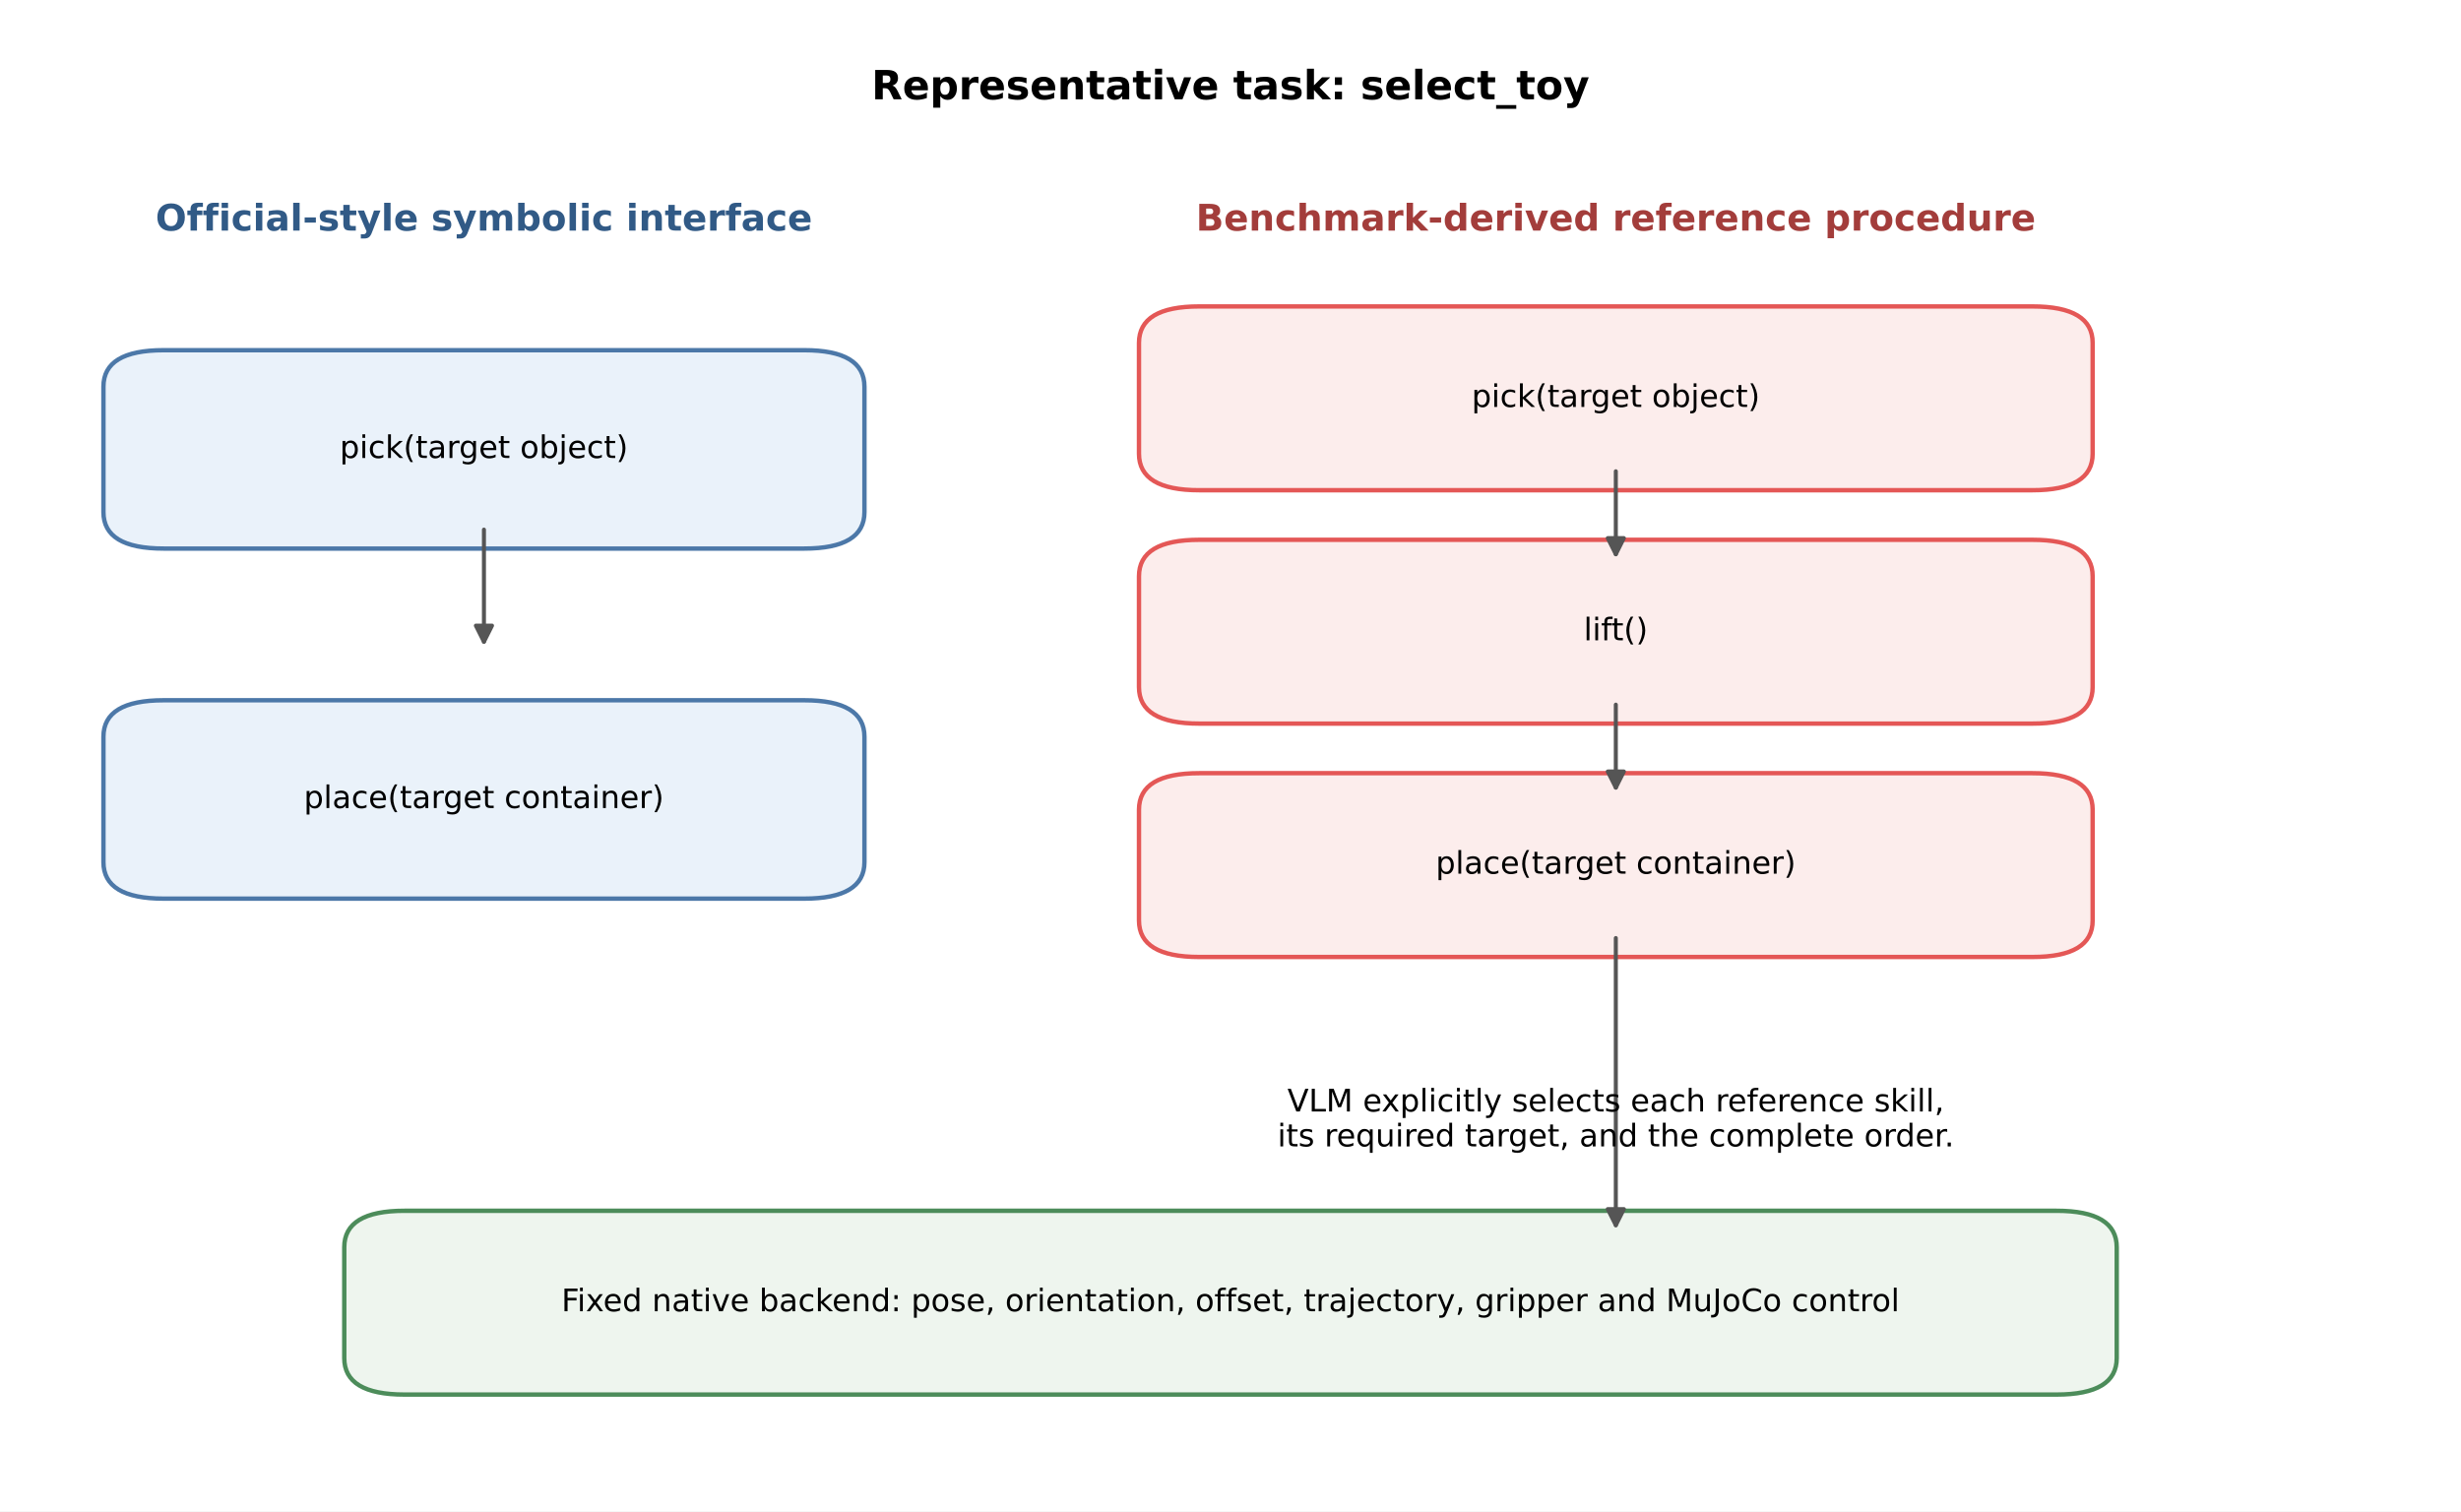
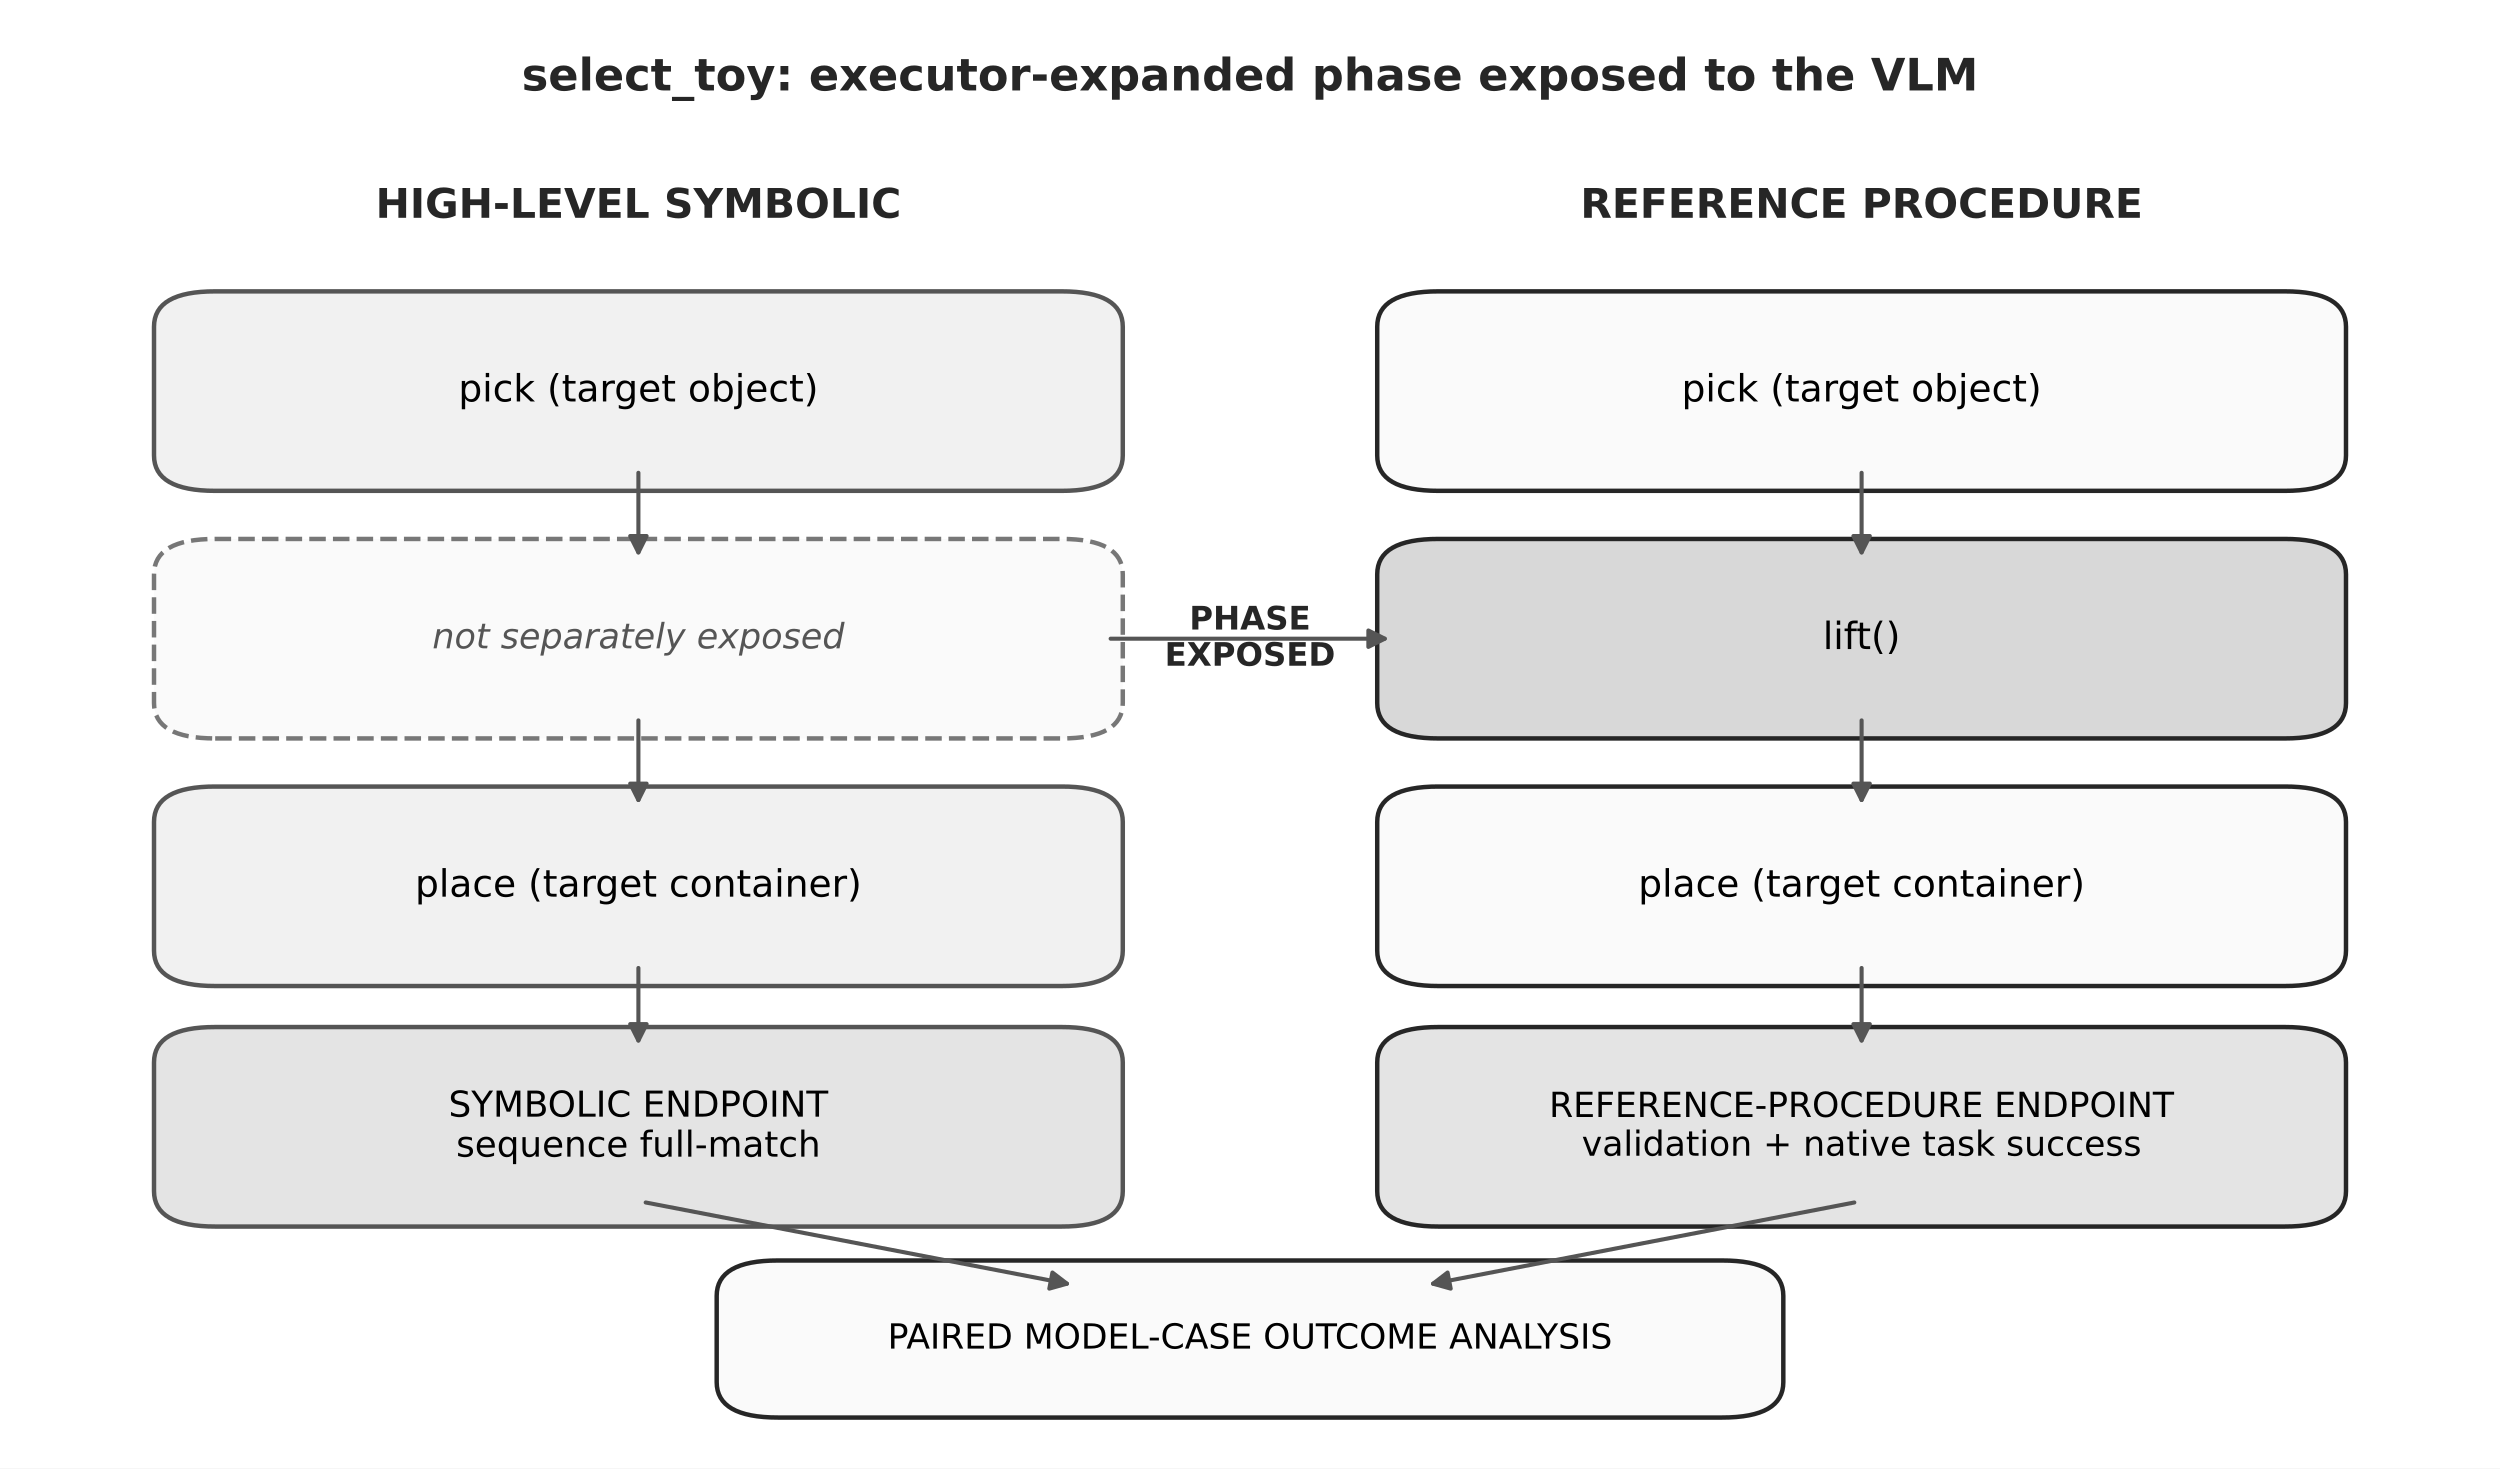
- <svg xmlns="http://www.w3.org/2000/svg" width="671.76pt" height="412.56pt" viewBox="0 0 671.76 412.56" version="1.1">
+ <svg xmlns="http://www.w3.org/2000/svg" width="671.76pt" height="394.56pt" viewBox="0 0 671.76 394.56" version="1.1">
  <defs>
    <style type="text/css">*{stroke-linejoin: round; stroke-linecap: butt}</style>
  </defs>
  <g id="figure_1">
    <g id="patch_1">
-       <path d="M 0 412.56 L 671.76 412.56 L 671.76 0 L 0 0 z " style="fill: #ffffff" />
+       <path d="M 0 394.56 L 671.76 394.56 L 671.76 0 L 0 0 z " style="fill: #ffffff" />
    </g>
    <g id="axes_1">
      <g id="patch_2">
-         <path d="M 44.67 149.741 L 219.527 149.741 Q 235.961 149.741 235.961 139.787 L 235.961 105.546 Q 235.961 95.592 219.527 95.592 L 44.67 95.592 Q 28.236 95.592 28.236 105.546 L 28.236 139.787 Q 28.236 149.741 44.67 149.741 z " clip-path="url(#pda1d383da4)" style="fill: #eaf2fa; stroke: #4c78a8; stroke-width: 1.2; stroke-linejoin: miter" />
+         <path d="M 57.817 131.892 L 285.263 131.892 Q 301.697 131.892 301.697 122.388 L 301.697 87.794 Q 301.697 78.29 285.263 78.29 L 57.817 78.29 Q 41.383 78.29 41.383 87.794 L 41.383 122.388 Q 41.383 131.892 57.817 131.892 z " clip-path="url(#pb98c710739)" style="fill: #f1f1f1; stroke: #555555; stroke-width: 1.2; stroke-linejoin: miter" />
      </g>
      <g id="patch_3">
-         <path d="M 132.098 144.573 Q 132.098 160.49 132.098 175.176 " clip-path="url(#pda1d383da4)" style="fill: none; stroke: #555555; stroke-width: 1.1; stroke-linecap: round" />
-         <path d="M 134.298 170.776 L 132.098 175.176 L 129.898 170.776 z " clip-path="url(#pda1d383da4)" style="fill: #555555; stroke: #555555; stroke-width: 1.1; stroke-linecap: round" />
+         <path d="M 57.817 198.42 L 285.263 198.42 Q 301.697 198.42 301.697 188.916 L 301.697 154.322 Q 301.697 144.818 285.263 144.818 L 57.817 144.818 Q 41.383 144.818 41.383 154.322 L 41.383 188.916 Q 41.383 198.42 57.817 198.42 z " clip-path="url(#pb98c710739)" style="fill: #fafafa; stroke-dasharray: 4.44,1.92; stroke-dashoffset: 0; stroke: #777777; stroke-width: 1.2; stroke-linejoin: miter" />
      </g>
      <g id="patch_4">
-         <path d="M 44.67 245.3 L 219.527 245.3 Q 235.961 245.3 235.961 235.346 L 235.961 201.104 Q 235.961 191.15 219.527 191.15 L 44.67 191.15 Q 28.236 191.15 28.236 201.104 L 28.236 235.346 Q 28.236 245.3 44.67 245.3 z " clip-path="url(#pda1d383da4)" style="fill: #eaf2fa; stroke: #4c78a8; stroke-width: 1.2; stroke-linejoin: miter" />
+         <path d="M 57.817 264.948 L 285.263 264.948 Q 301.697 264.948 301.697 255.444 L 301.697 220.85 Q 301.697 211.346 285.263 211.346 L 57.817 211.346 Q 41.383 211.346 41.383 220.85 L 41.383 255.444 Q 41.383 264.948 57.817 264.948 z " clip-path="url(#pb98c710739)" style="fill: #f1f1f1; stroke: #555555; stroke-width: 1.2; stroke-linejoin: miter" />
      </g>
      <g id="patch_5">
-         <path d="M 327.334 133.815 L 554.781 133.815 Q 571.215 133.815 571.215 123.861 L 571.215 93.601 Q 571.215 83.647 554.781 83.647 L 327.334 83.647 Q 310.9 83.647 310.9 93.601 L 310.9 123.861 Q 310.9 133.815 327.334 133.815 z " clip-path="url(#pda1d383da4)" style="fill: #fcedec; stroke: #e45756; stroke-width: 1.2; stroke-linejoin: miter" />
+         <path d="M 386.497 131.892 L 613.943 131.892 Q 630.377 131.892 630.377 122.388 L 630.377 87.794 Q 630.377 78.29 613.943 78.29 L 386.497 78.29 Q 370.063 78.29 370.063 87.794 L 370.063 122.388 Q 370.063 131.892 386.497 131.892 z " clip-path="url(#pb98c710739)" style="fill: #fafafa; stroke: #262626; stroke-width: 1.2; stroke-linejoin: miter" />
      </g>
      <g id="patch_6">
-         <path d="M 327.334 197.52 L 554.781 197.52 Q 571.215 197.52 571.215 187.566 L 571.215 157.306 Q 571.215 147.352 554.781 147.352 L 327.334 147.352 Q 310.9 147.352 310.9 157.306 L 310.9 187.566 Q 310.9 197.52 327.334 197.52 z " clip-path="url(#pda1d383da4)" style="fill: #fcedec; stroke: #e45756; stroke-width: 1.2; stroke-linejoin: miter" />
+         <path d="M 386.497 198.42 L 613.943 198.42 Q 630.377 198.42 630.377 188.916 L 630.377 154.322 Q 630.377 144.818 613.943 144.818 L 386.497 144.818 Q 370.063 144.818 370.063 154.322 L 370.063 188.916 Q 370.063 198.42 386.497 198.42 z " clip-path="url(#pb98c710739)" style="fill: #d8d8d8; stroke: #262626; stroke-width: 1.2; stroke-linejoin: miter" />
      </g>
      <g id="patch_7">
-         <path d="M 327.334 261.226 L 554.781 261.226 Q 571.215 261.226 571.215 251.272 L 571.215 221.012 Q 571.215 211.058 554.781 211.058 L 327.334 211.058 Q 310.9 211.058 310.9 221.012 L 310.9 251.272 Q 310.9 261.226 327.334 261.226 z " clip-path="url(#pda1d383da4)" style="fill: #fcedec; stroke: #e45756; stroke-width: 1.2; stroke-linejoin: miter" />
+         <path d="M 386.497 264.948 L 613.943 264.948 Q 630.377 264.948 630.377 255.444 L 630.377 220.85 Q 630.377 211.346 613.943 211.346 L 386.497 211.346 Q 370.063 211.346 370.063 220.85 L 370.063 255.444 Q 370.063 264.948 386.497 264.948 z " clip-path="url(#pb98c710739)" style="fill: #fafafa; stroke: #262626; stroke-width: 1.2; stroke-linejoin: miter" />
      </g>
      <g id="patch_8">
-         <path d="M 441.058 128.645 Q 441.058 140.583 441.058 151.29 " clip-path="url(#pda1d383da4)" style="fill: none; stroke: #555555; stroke-width: 1.1; stroke-linecap: round" />
-         <path d="M 443.258 146.89 L 441.058 151.29 L 438.858 146.89 z " clip-path="url(#pda1d383da4)" style="fill: #555555; stroke: #555555; stroke-width: 1.1; stroke-linecap: round" />
+         <path d="M 171.54 127.047 Q 171.54 138.355 171.54 148.433 " clip-path="url(#pb98c710739)" style="fill: none; stroke: #555555; stroke-width: 1.1; stroke-linecap: round" />
+         <path d="M 173.74 144.033 L 171.54 148.433 L 169.34 144.033 z " clip-path="url(#pb98c710739)" style="fill: #555555; stroke: #555555; stroke-width: 1.1; stroke-linecap: round" />
      </g>
      <g id="patch_9">
-         <path d="M 441.058 192.351 Q 441.058 204.288 441.058 214.996 " clip-path="url(#pda1d383da4)" style="fill: none; stroke: #555555; stroke-width: 1.1; stroke-linecap: round" />
-         <path d="M 443.258 210.596 L 441.058 214.996 L 438.858 210.596 z " clip-path="url(#pda1d383da4)" style="fill: #555555; stroke: #555555; stroke-width: 1.1; stroke-linecap: round" />
+         <path d="M 171.54 193.575 Q 171.54 204.883 171.54 214.961 " clip-path="url(#pb98c710739)" style="fill: none; stroke: #555555; stroke-width: 1.1; stroke-linecap: round" />
+         <path d="M 173.74 210.561 L 171.54 214.961 L 169.34 210.561 z " clip-path="url(#pb98c710739)" style="fill: #555555; stroke: #555555; stroke-width: 1.1; stroke-linecap: round" />
      </g>
      <g id="patch_10">
-         <path d="M 110.406 380.674 L 561.354 380.674 Q 577.788 380.674 577.788 370.72 L 577.788 340.46 Q 577.788 330.506 561.354 330.506 L 110.406 330.506 Q 93.972 330.506 93.972 340.46 L 93.972 370.72 Q 93.972 380.674 110.406 380.674 z " clip-path="url(#pda1d383da4)" style="fill: #eef5ee; stroke: #4c8c5a; stroke-width: 1.2; stroke-linejoin: miter" />
+         <path d="M 500.22 127.047 Q 500.22 138.355 500.22 148.433 " clip-path="url(#pb98c710739)" style="fill: none; stroke: #555555; stroke-width: 1.1; stroke-linecap: round" />
+         <path d="M 502.42 144.033 L 500.22 148.433 L 498.02 144.033 z " clip-path="url(#pb98c710739)" style="fill: #555555; stroke: #555555; stroke-width: 1.1; stroke-linecap: round" />
      </g>
      <g id="patch_11">
-         <path d="M 441.058 256.057 Q 441.058 295.866 441.058 334.445 " clip-path="url(#pda1d383da4)" style="fill: none; stroke: #555555; stroke-width: 1.1; stroke-linecap: round" />
-         <path d="M 443.258 330.045 L 441.058 334.445 L 438.858 330.045 z " clip-path="url(#pda1d383da4)" style="fill: #555555; stroke: #555555; stroke-width: 1.1; stroke-linecap: round" />
+         <path d="M 500.22 193.575 Q 500.22 204.883 500.22 214.961 " clip-path="url(#pb98c710739)" style="fill: none; stroke: #555555; stroke-width: 1.1; stroke-linecap: round" />
+         <path d="M 502.42 210.561 L 500.22 214.961 L 498.02 210.561 z " clip-path="url(#pb98c710739)" style="fill: #555555; stroke: #555555; stroke-width: 1.1; stroke-linecap: round" />
+       </g>
+       <g id="patch_12">
+         <path d="M 298.436 171.619 Q 335.877 171.619 372.088 171.619 " clip-path="url(#pb98c710739)" style="fill: none; stroke: #555555; stroke-width: 1.1; stroke-linecap: round" />
+         <path d="M 367.688 169.419 L 372.088 171.619 L 367.688 173.819 z " clip-path="url(#pb98c710739)" style="fill: #555555; stroke: #555555; stroke-width: 1.1; stroke-linecap: round" />
+       </g>
+       <g id="patch_13">
+         <path d="M 57.817 329.576 L 285.263 329.576 Q 301.697 329.576 301.697 320.072 L 301.697 285.477 Q 301.697 275.973 285.263 275.973 L 57.817 275.973 Q 41.383 275.973 41.383 285.477 L 41.383 320.072 Q 41.383 329.576 57.817 329.576 z " clip-path="url(#pb98c710739)" style="fill: #e4e4e4; stroke: #555555; stroke-width: 1.2; stroke-linejoin: miter" />
+       </g>
+       <g id="patch_14">
+         <path d="M 386.497 329.576 L 613.943 329.576 Q 630.377 329.576 630.377 320.072 L 630.377 285.477 Q 630.377 275.973 613.943 275.973 L 386.497 275.973 Q 370.063 275.973 370.063 285.477 L 370.063 320.072 Q 370.063 329.576 386.497 329.576 z " clip-path="url(#pb98c710739)" style="fill: #e4e4e4; stroke: #262626; stroke-width: 1.2; stroke-linejoin: miter" />
+       </g>
+       <g id="patch_15">
+         <path d="M 171.54 260.105 Q 171.54 270.461 171.54 279.587 " clip-path="url(#pb98c710739)" style="fill: none; stroke: #555555; stroke-width: 1.1; stroke-linecap: round" />
+         <path d="M 173.74 275.187 L 171.54 279.587 L 169.34 275.187 z " clip-path="url(#pb98c710739)" style="fill: #555555; stroke: #555555; stroke-width: 1.1; stroke-linecap: round" />
+       </g>
+       <g id="patch_16">
+         <path d="M 500.22 260.105 Q 500.22 270.461 500.22 279.587 " clip-path="url(#pb98c710739)" style="fill: none; stroke: #555555; stroke-width: 1.1; stroke-linecap: round" />
+         <path d="M 502.42 275.187 L 500.22 279.587 L 498.02 275.187 z " clip-path="url(#pb98c710739)" style="fill: #555555; stroke: #555555; stroke-width: 1.1; stroke-linecap: round" />
+       </g>
+       <g id="patch_17">
+         <path d="M 209.01 380.897 L 462.75 380.897 Q 479.184 380.897 479.184 371.393 L 479.184 348.204 Q 479.184 338.7 462.75 338.7 L 209.01 338.7 Q 192.576 338.7 192.576 348.204 L 192.576 371.393 Q 192.576 380.897 209.01 380.897 z " clip-path="url(#pb98c710739)" style="fill: #fafafa; stroke: #262626; stroke-width: 1.2; stroke-linejoin: miter" />
+       </g>
+       <g id="patch_18">
+         <path d="M 173.501 323.111 Q 230.701 334.137 286.693 344.931 " clip-path="url(#pb98c710739)" style="fill: none; stroke: #555555; stroke-width: 1.1; stroke-linecap: round" />
+         <path d="M 282.789 341.938 L 286.693 344.931 L 281.957 346.258 z " clip-path="url(#pb98c710739)" style="fill: #555555; stroke: #555555; stroke-width: 1.1; stroke-linecap: round" />
+       </g>
+       <g id="patch_19">
+         <path d="M 498.259 323.111 Q 441.059 334.137 385.067 344.931 " clip-path="url(#pb98c710739)" style="fill: none; stroke: #555555; stroke-width: 1.1; stroke-linecap: round" />
+         <path d="M 389.803 346.258 L 385.067 344.931 L 388.971 341.938 z " clip-path="url(#pb98c710739)" style="fill: #555555; stroke: #555555; stroke-width: 1.1; stroke-linecap: round" />
      </g>
      <g id="text_1">
-         <text style="font: 700 11px 'DejaVu Sans'; text-anchor: middle" x="335.88" y="27.108" transform="rotate(-0 335.88 27.108)">Representative task: select_toy</text>
+         <text style="fill: #262626; font: 700 12px 'DejaVu Sans'; text-anchor: middle" x="335.88" y="24.307" transform="rotate(-0 335.88 24.3072)">select_toy: executor-expanded phase exposed to the VLM</text>
      </g>
      <g id="text_2">
-         <text style="fill: #315a86; font: 700 10px 'DejaVu Sans'; text-anchor: middle" x="132.098" y="62.942" transform="rotate(-0 132.0984 62.9424)">Official-style symbolic interface</text>
+         <text style="fill: #262626; font: 700 11px 'DejaVu Sans'; text-anchor: middle" x="171.54" y="58.522" transform="rotate(-0 171.54 58.5216)">HIGH-LEVEL SYMBOLIC</text>
      </g>
      <g id="text_3">
-         <text style="font: 8.5px 'DejaVu Sans'; text-anchor: middle" x="132.098" y="125.012" transform="rotate(-0 132.0984 125.0119)">pick(target object)</text>
+         <text style="fill: #262626; font: 700 11px 'DejaVu Sans'; text-anchor: middle" x="500.22" y="58.522" transform="rotate(-0 500.22 58.5216)">REFERENCE PROCEDURE</text>
      </g>
      <g id="text_4">
-         <text style="font: 8.5px 'DejaVu Sans'; text-anchor: middle" x="132.098" y="220.57" transform="rotate(-0 132.0984 220.5703)">place(target container)</text>
+         <text style="font: 10.1px 'DejaVu Sans'; text-anchor: middle" x="171.54" y="107.878" transform="rotate(-0 171.54 107.8782)">pick (target object)</text>
      </g>
      <g id="text_5">
-         <text style="fill: #a33d3b; font: 700 10px 'DejaVu Sans'; text-anchor: middle" x="441.058" y="62.942" transform="rotate(-0 441.0576 62.9424)">Benchmark-derived reference procedure</text>
+         <text style="fill: #555555; font: italic 9.4px 'DejaVu Sans'; text-anchor: middle" x="171.54" y="174.213" transform="rotate(-0 171.54 174.213)">not separately exposed</text>
      </g>
      <g id="text_6">
-         <text style="font: 8.5px 'DejaVu Sans'; text-anchor: middle" x="441.058" y="111.076" transform="rotate(-0 441.0576 111.0763)">pick(target object)</text>
+         <text style="font: 10.1px 'DejaVu Sans'; text-anchor: middle" x="171.54" y="240.934" transform="rotate(-0 171.54 240.9342)">place (target container)</text>
      </g>
      <g id="text_7">
-         <text style="font: 8.5px 'DejaVu Sans'; text-anchor: middle" x="441.058" y="174.782" transform="rotate(-0 441.0576 174.7819)">lift()</text>
+         <text style="font: 10.1px 'DejaVu Sans'; text-anchor: middle" x="500.22" y="107.878" transform="rotate(-0 500.22 107.8782)">pick (target object)</text>
      </g>
      <g id="text_8">
-         <text style="font: 8.5px 'DejaVu Sans'; text-anchor: middle" x="441.058" y="238.487" transform="rotate(-0 441.0576 238.4875)">place(target container)</text>
+         <text style="font: 10.1px 'DejaVu Sans'; text-anchor: middle" x="500.22" y="174.406" transform="rotate(-0 500.22 174.4062)">lift()</text>
      </g>
      <g id="text_9">
-         <text style="font: 8.5px 'DejaVu Sans'" transform="translate(351.4171 303.4064)">VLM explicitly selects each reference skill,</text>
-         <text style="font: 8.5px 'DejaVu Sans'" transform="translate(348.6965 312.9245)">its required target, and the complete order.</text>
+         <text style="font: 10.1px 'DejaVu Sans'; text-anchor: middle" x="500.22" y="240.934" transform="rotate(-0 500.22 240.9342)">place (target container)</text>
      </g>
      <g id="text_10">
-         <text style="font: 8.5px 'DejaVu Sans'; text-anchor: middle" x="335.88" y="357.935" transform="rotate(-0 335.88 357.9355)">Fixed native backend: pose, orientation, offset, trajectory, gripper and MuJoCo control</text>
+         <text style="fill: #262626; font: 700 8.7px 'DejaVu Sans'" transform="translate(319.5804 169.1488)">PHASE</text>
+         <text style="fill: #262626; font: 700 8.7px 'DejaVu Sans'" transform="translate(312.9528 178.8909)">EXPOSED</text>
+       </g>
+       <g id="text_11">
+         <text style="font: 9.6px 'DejaVu Sans'" transform="translate(120.5325 300.0485)">SYMBOLIC ENDPOINT</text>
+         <text style="font: 9.6px 'DejaVu Sans'" transform="translate(122.5725 310.7984)">sequence full-match</text>
+       </g>
+       <g id="text_12">
+         <text style="font: 9.3px 'DejaVu Sans'" transform="translate(416.2635 300.1336)">REFERENCE-PROCEDURE ENDPOINT</text>
+         <text style="font: 9.3px 'DejaVu Sans'" transform="translate(425.0171 310.5476)">validation + native task success</text>
+       </g>
+       <g id="text_13">
+         <text style="font: 9.3px 'DejaVu Sans'; text-anchor: middle" x="335.88" y="362.365" transform="rotate(-0 335.88 362.3646)">PAIRED MODEL-CASE OUTCOME ANALYSIS</text>
      </g>
    </g>
  </g>
  <defs>
-     <clipPath id="pda1d383da4">
-       <rect x="7.2" y="7.2" width="657.36" height="398.16" />
+     <clipPath id="pb98c710739">
+       <rect x="7.2" y="7.2" width="657.36" height="380.16" />
    </clipPath>
  </defs>
</svg>
